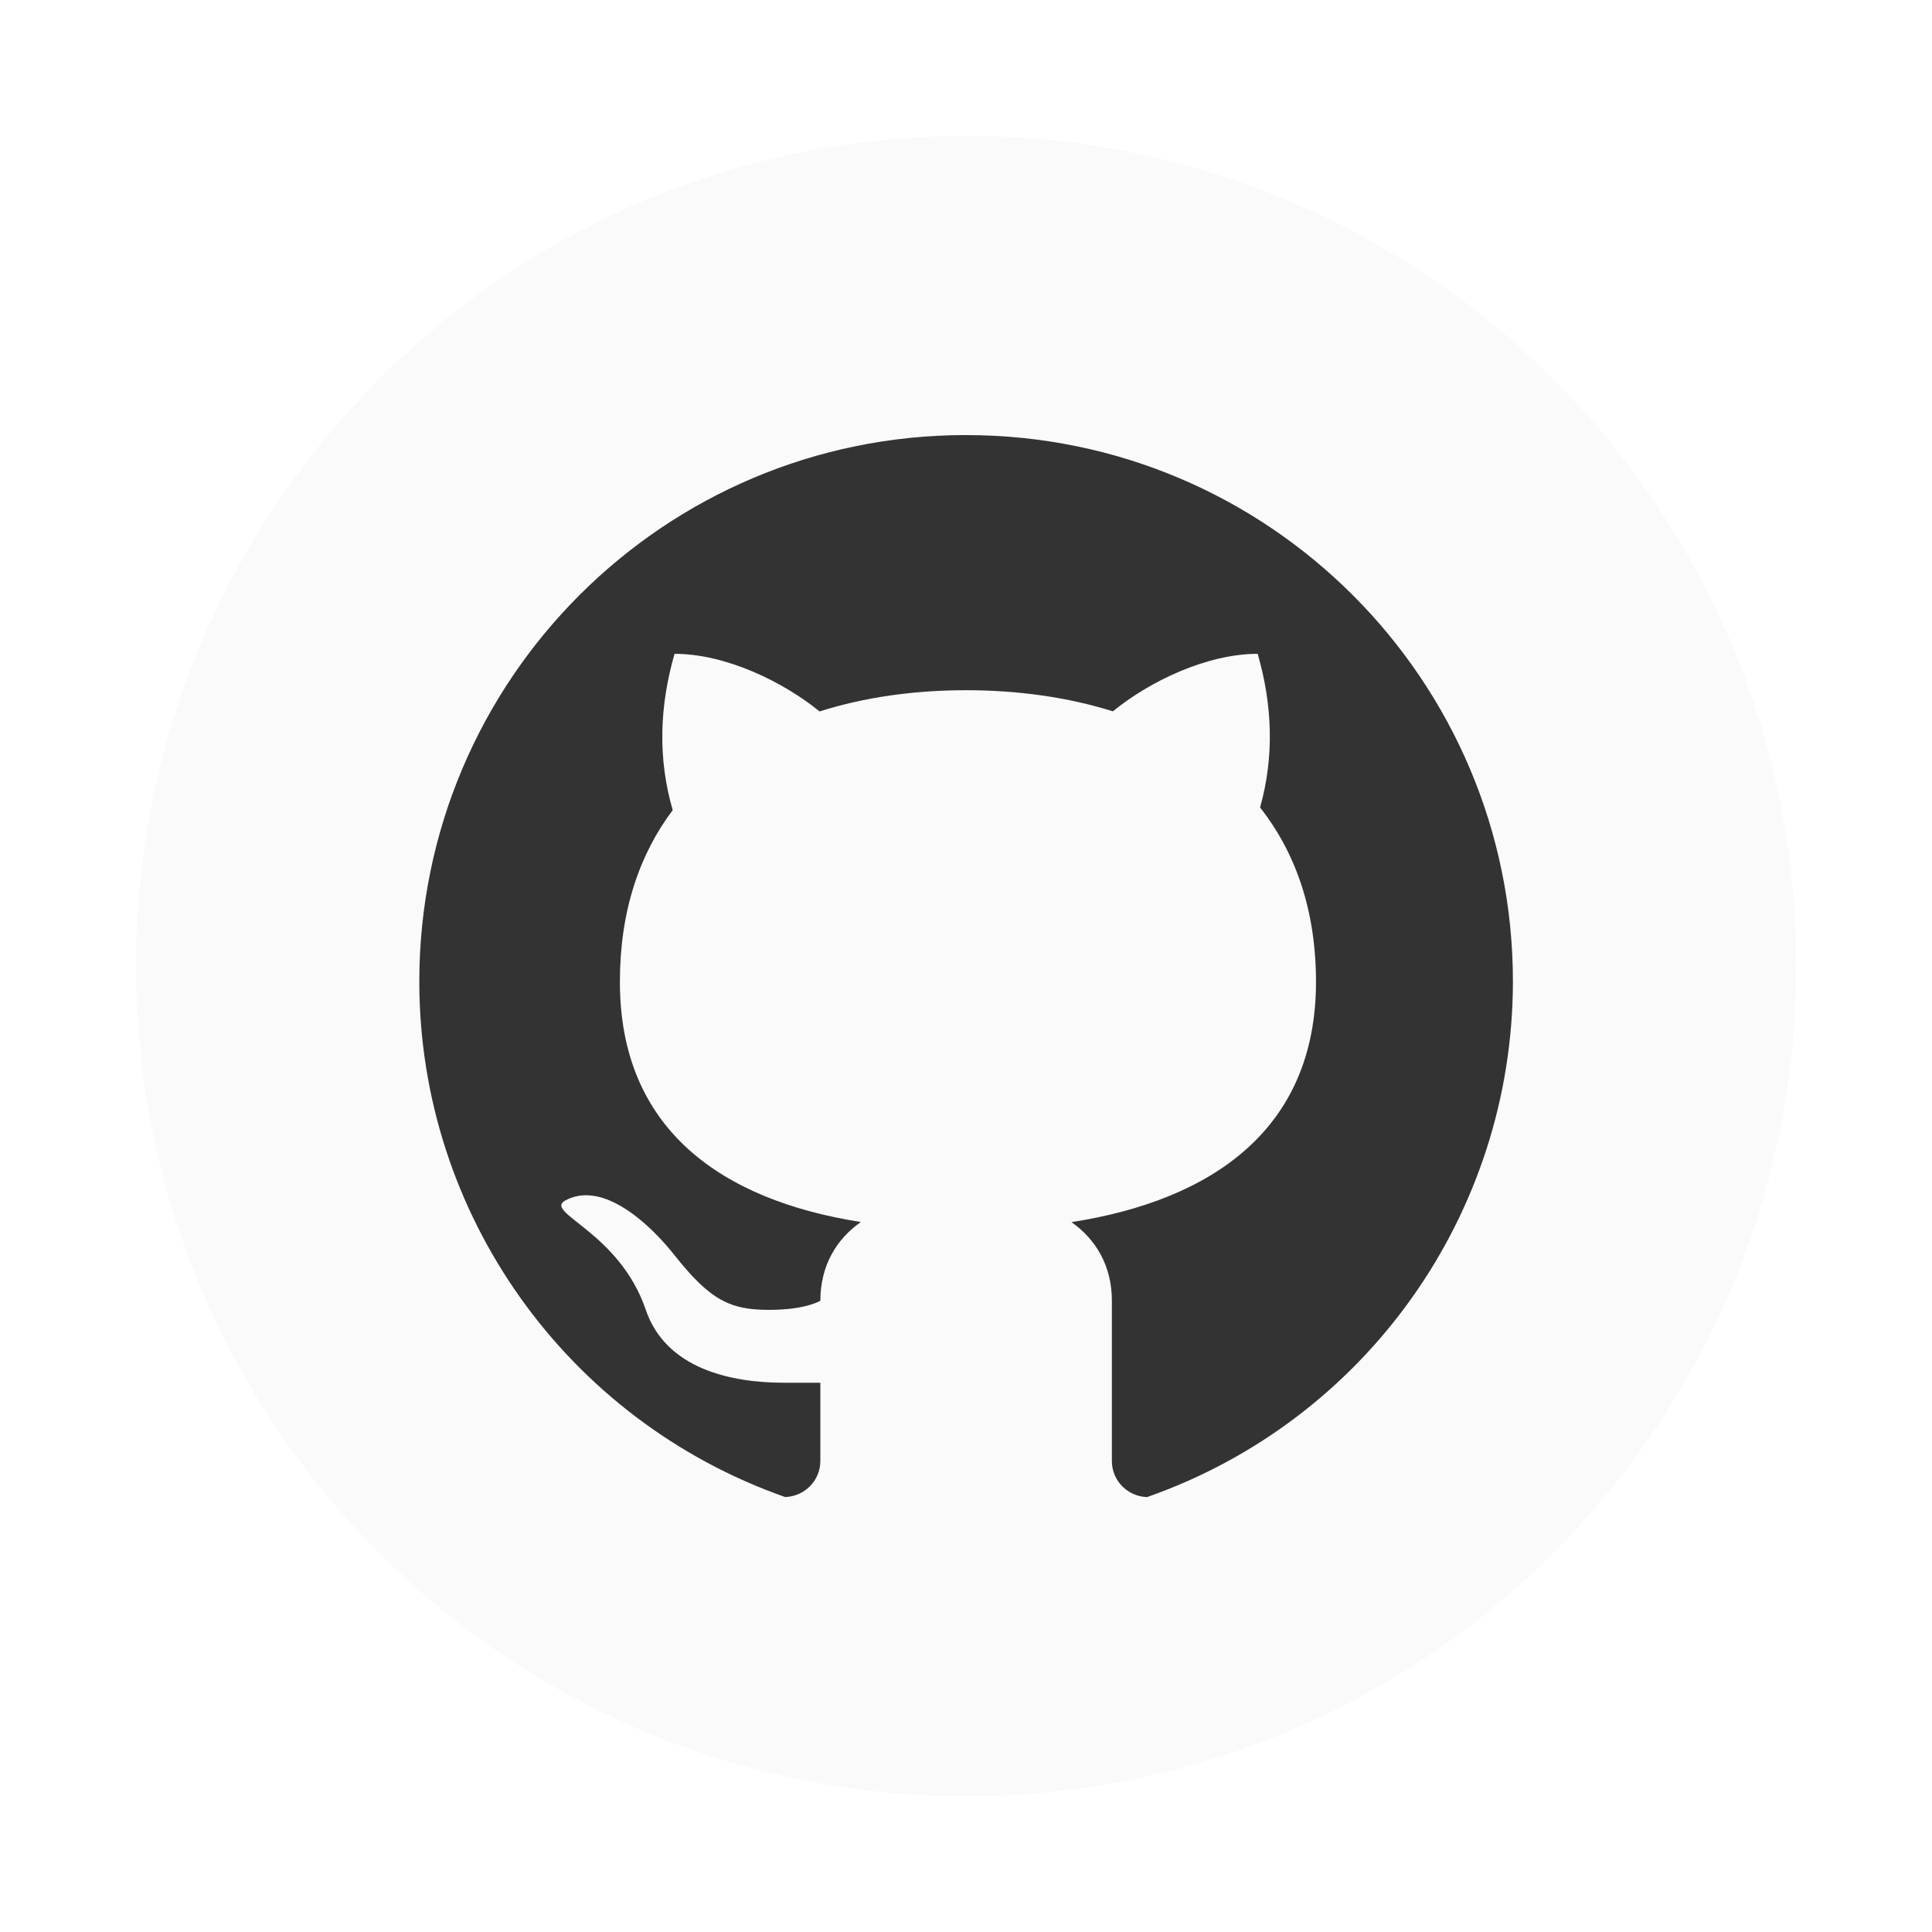
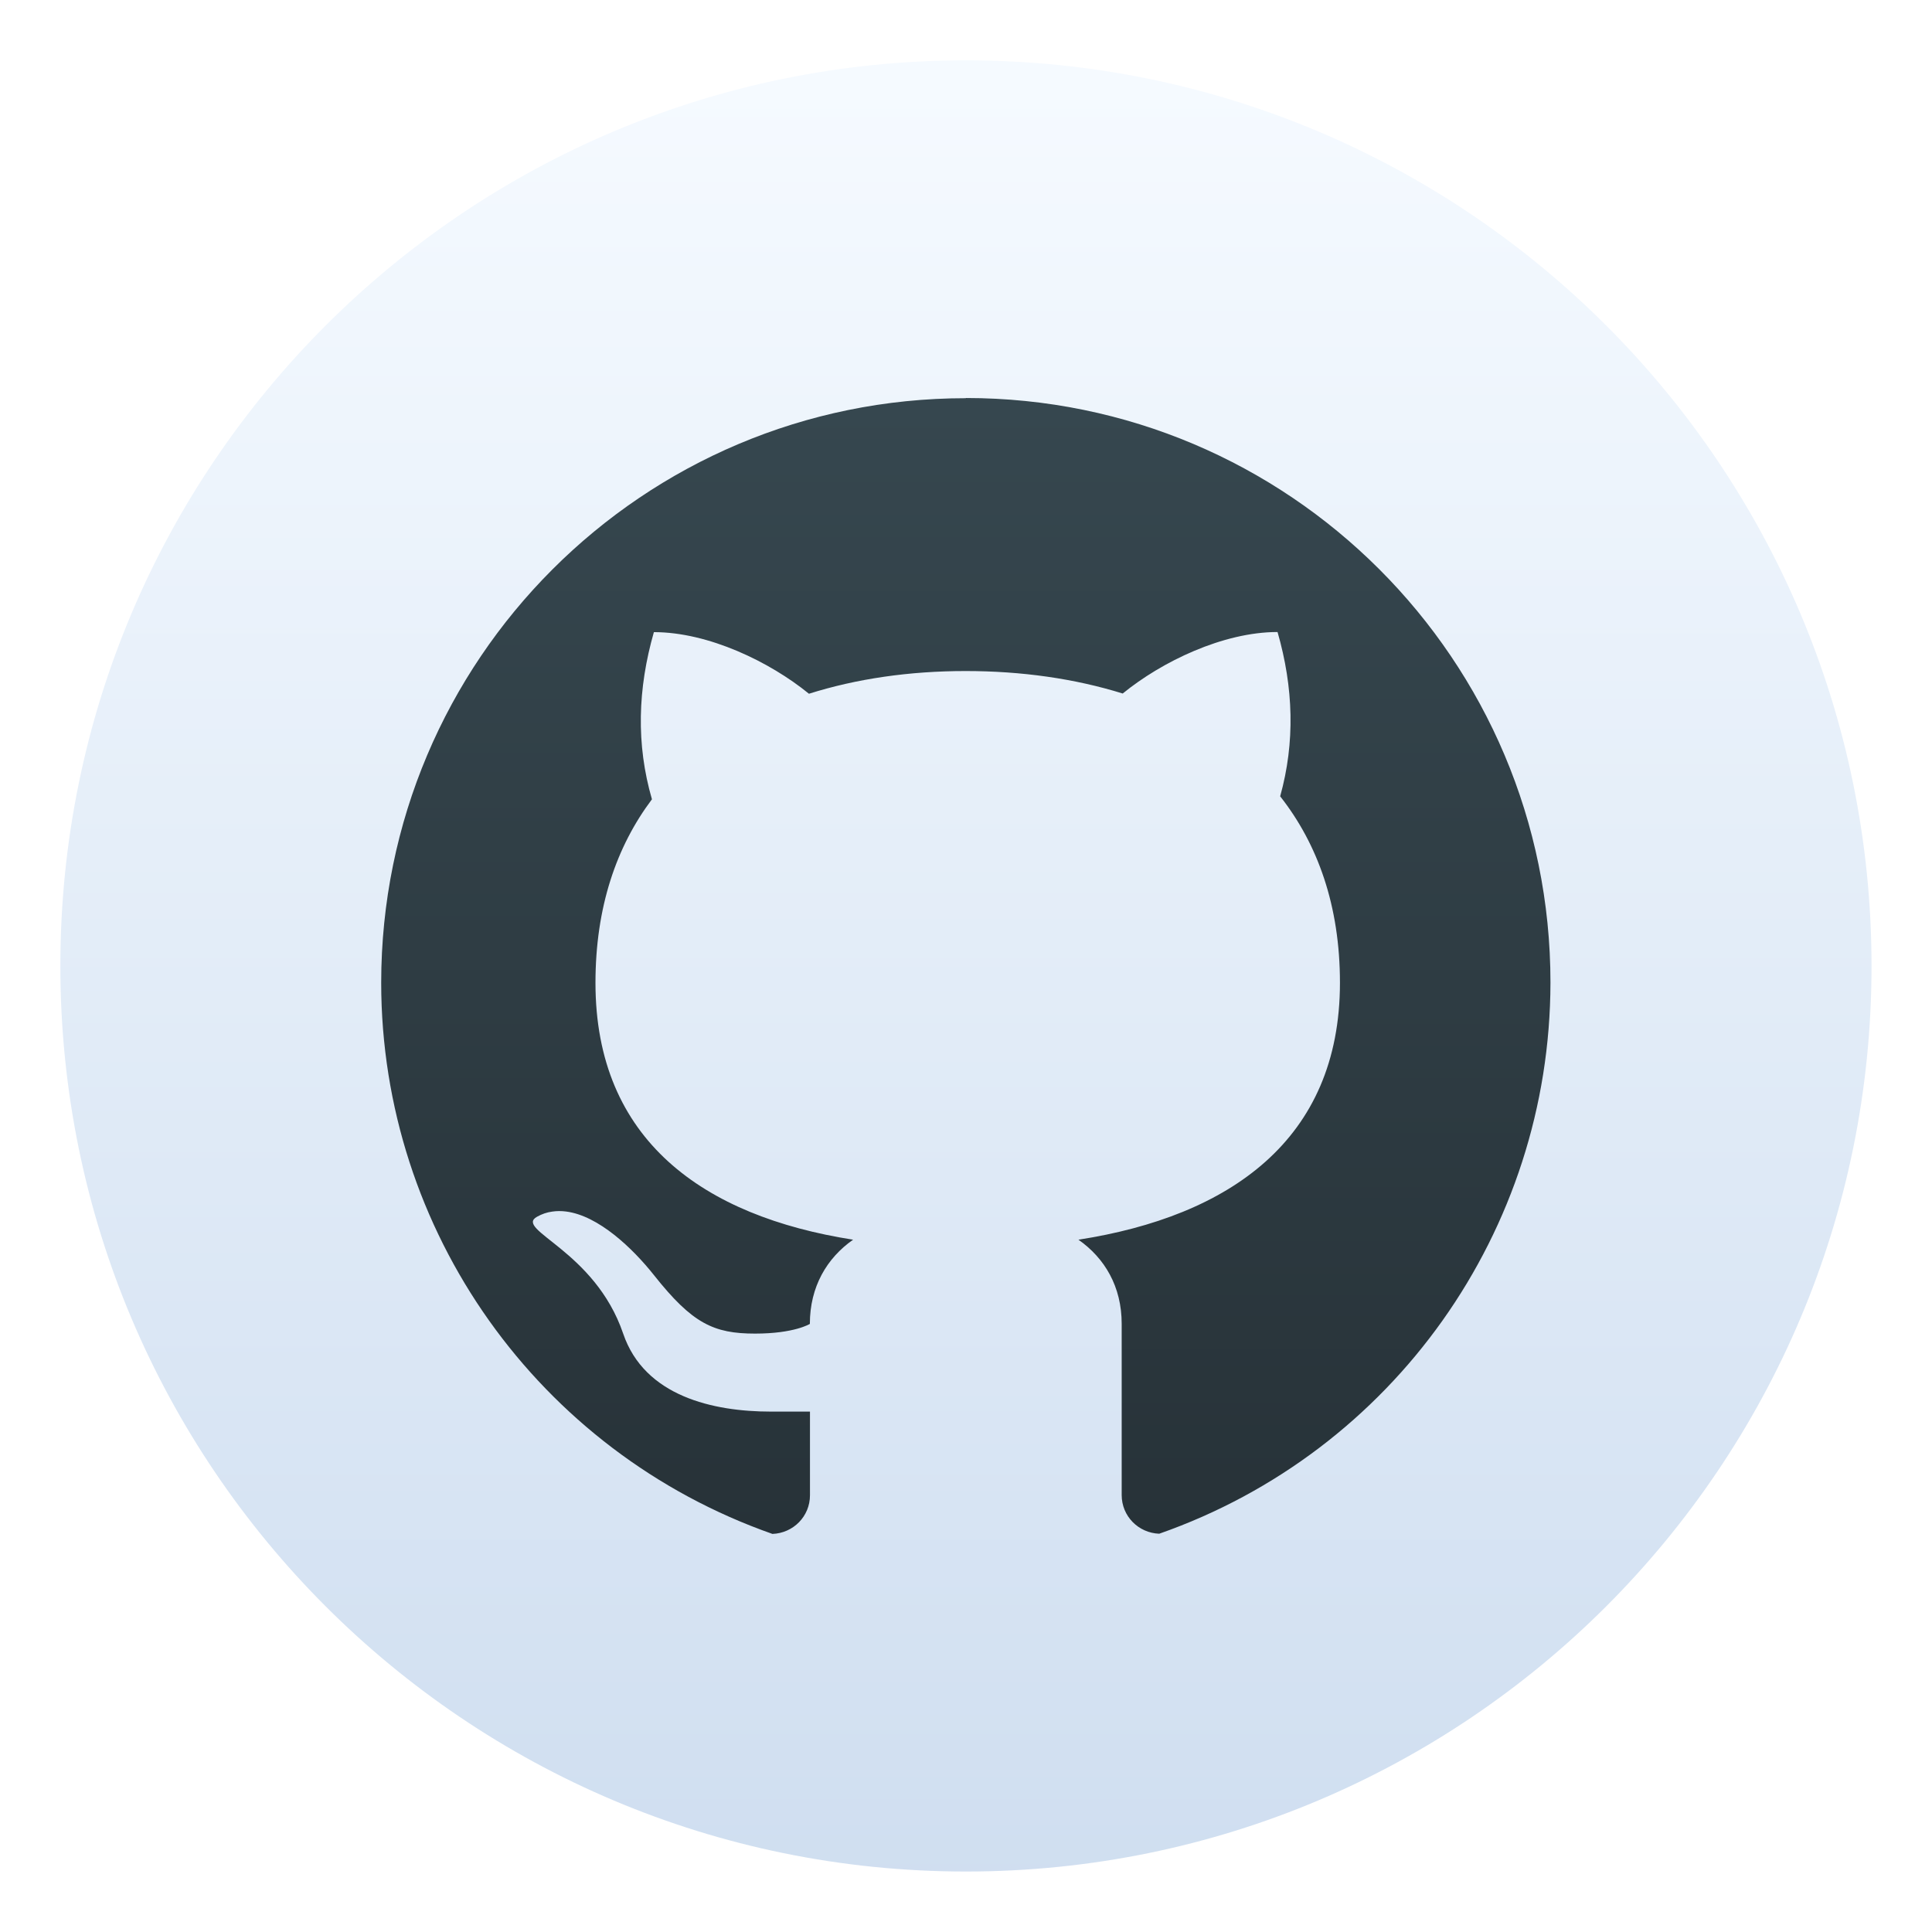
<svg xmlns="http://www.w3.org/2000/svg" width="64" height="64" version="1.1" viewBox="0 0 16.933 16.933">
-   <path d="m15.743 8.467c0 0.872-0.154 1.708-0.435 2.484-0.196 0.539-0.453 1.048-0.764 1.519-0.13 0.198-0.271 0.389-0.419 0.573-0.476 0.588-1.042 1.101-1.678 1.516-0.234 0.153-0.477 0.293-0.729 0.419-0.978 0.489-2.082 0.765-3.25 0.765s-2.272-0.275-3.25-0.765c-0.252-0.126-0.495-0.266-0.729-0.419-0.644-0.421-1.216-0.942-1.697-1.54-0.149-0.185-0.289-0.378-0.419-0.578-0.303-0.463-0.554-0.963-0.746-1.491-0.282-0.775-0.435-1.611-0.435-2.483 0-4.018 3.257-7.276 7.276-7.276 2.017 0 3.842 0.821 5.16 2.147 0.38 0.382 0.718 0.806 1.005 1.264 0.272 0.432 0.499 0.894 0.676 1.381 0.282 0.775 0.435 1.611 0.435 2.484z" fill="#fafafa" stroke-width=".028" />
+   <defs>
+     <linearGradient id="a-3" x1="32" x2="32" y1="2" y2="62" gradientTransform="matrix(.26458 0 0 .26458 .066869 .21518)" gradientUnits="userSpaceOnUse">
+       <stop stop-color="#f5faff" offset="0" />
+       <stop stop-color="#cfdef0" offset="1" />
+     </linearGradient>
+     <linearGradient id="linearGradient1075" x1="8.856" x2="8.856" y1="13.489" y2="3.516" gradientUnits="userSpaceOnUse">
+       <stop stop-color="#273238" offset="0" />
+       <stop stop-color="#36474f" offset="1" />
+     </linearGradient>
+   </defs>
  <g transform="translate(-21.833 .89722)" fill="#5e4aa6" stroke-width=".265">
    <circle cx="-330.35" cy="-328.38" r="0" />
    <circle cx="-312.11" cy="-326.25" r="0" />
    <circle cx="-306.02" cy="-333.07" r="0" />
    <circle cx="-308.84" cy="-326.01" r="0" />
  </g>
-   <path d="m8.466 3.813c-2.646 0-4.791 2.145-4.791 4.791 9.59e-4 2.033 1.287 3.842 3.207 4.517 0.171-0.007 0.308-0.144 0.308-0.317v-0.685h-0.319c-0.473 0-1.036-0.126-1.211-0.639-0.233-0.685-0.898-0.852-0.706-0.958 0.04-0.022 0.082-0.036 0.124-0.042 0.037-0.006 0.075-0.005 0.113-6.38e-4 0.266 0.033 0.545 0.3 0.721 0.522 0.314 0.397 0.489 0.479 0.829 0.479 0.323 0 0.449-0.08 0.449-0.08 0-0.305 0.139-0.539 0.355-0.69-1.224-0.192-2.112-0.815-2.112-2.105 0-0.619 0.171-1.117 0.463-1.505-0.131-0.45-0.117-0.907 0.016-1.37 0.448 0 0.951 0.244 1.271 0.505 0.391-0.124 0.825-0.186 1.284-0.186 0.458 0 0.893 0.062 1.287 0.185 0.319-0.261 0.822-0.504 1.269-0.504 0.131 0.455 0.145 0.904 0.021 1.347 0.308 0.391 0.49 0.897 0.49 1.528 0 1.29-0.909 1.914-2.143 2.106 0.215 0.151 0.354 0.385 0.354 0.689v1.404c0 0.173 0.136 0.31 0.308 0.317 1.92-0.673 3.204-2.482 3.207-4.517 0.001-2.646-2.145-4.791-4.791-4.791z" fill="#333" stroke-width="1.028" />
+   <circle cx="8.466" cy="8.466" r="7.937" fill="url(#a-3)" stroke-width=".265" style="paint-order:stroke markers fill" />
+   <path d="m8.465 3.49c-2.83 0-5.124 2.294-5.124 5.124 0.001 2.174 1.377 4.109 3.429 4.83 0.183-0.007 0.329-0.154 0.329-0.339v-0.733h-0.342c-0.506 0-1.108-0.134-1.295-0.683-0.249-0.732-0.96-0.911-0.755-1.025 0.043-0.024 0.087-0.039 0.133-0.045 0.04-0.006 0.08-0.006 0.121-6.82e-4 0.284 0.036 0.583 0.321 0.771 0.558 0.336 0.424 0.523 0.512 0.886 0.512 0.345 0 0.48-0.085 0.48-0.085 0-0.326 0.149-0.577 0.379-0.738-1.309-0.205-2.258-0.871-2.258-2.251 0-0.662 0.183-1.194 0.495-1.609-0.14-0.482-0.125-0.97 0.017-1.465 0.479 0 1.017 0.261 1.359 0.54 0.418-0.132 0.882-0.199 1.373-0.199 0.49 0 0.955 0.066 1.377 0.197 0.342-0.279 0.879-0.539 1.357-0.539 0.14 0.486 0.155 0.967 0.023 1.44 0.329 0.418 0.524 0.959 0.524 1.634 0 1.38-0.972 2.047-2.292 2.252 0.23 0.161 0.379 0.411 0.379 0.737v1.501c0 0.185 0.146 0.332 0.329 0.339 2.053-0.719 3.426-2.655 3.429-4.83 0.001-2.83-2.294-5.124-5.124-5.124z" fill="url(#linearGradient1075)" stroke-width="1.1" />
</svg>
